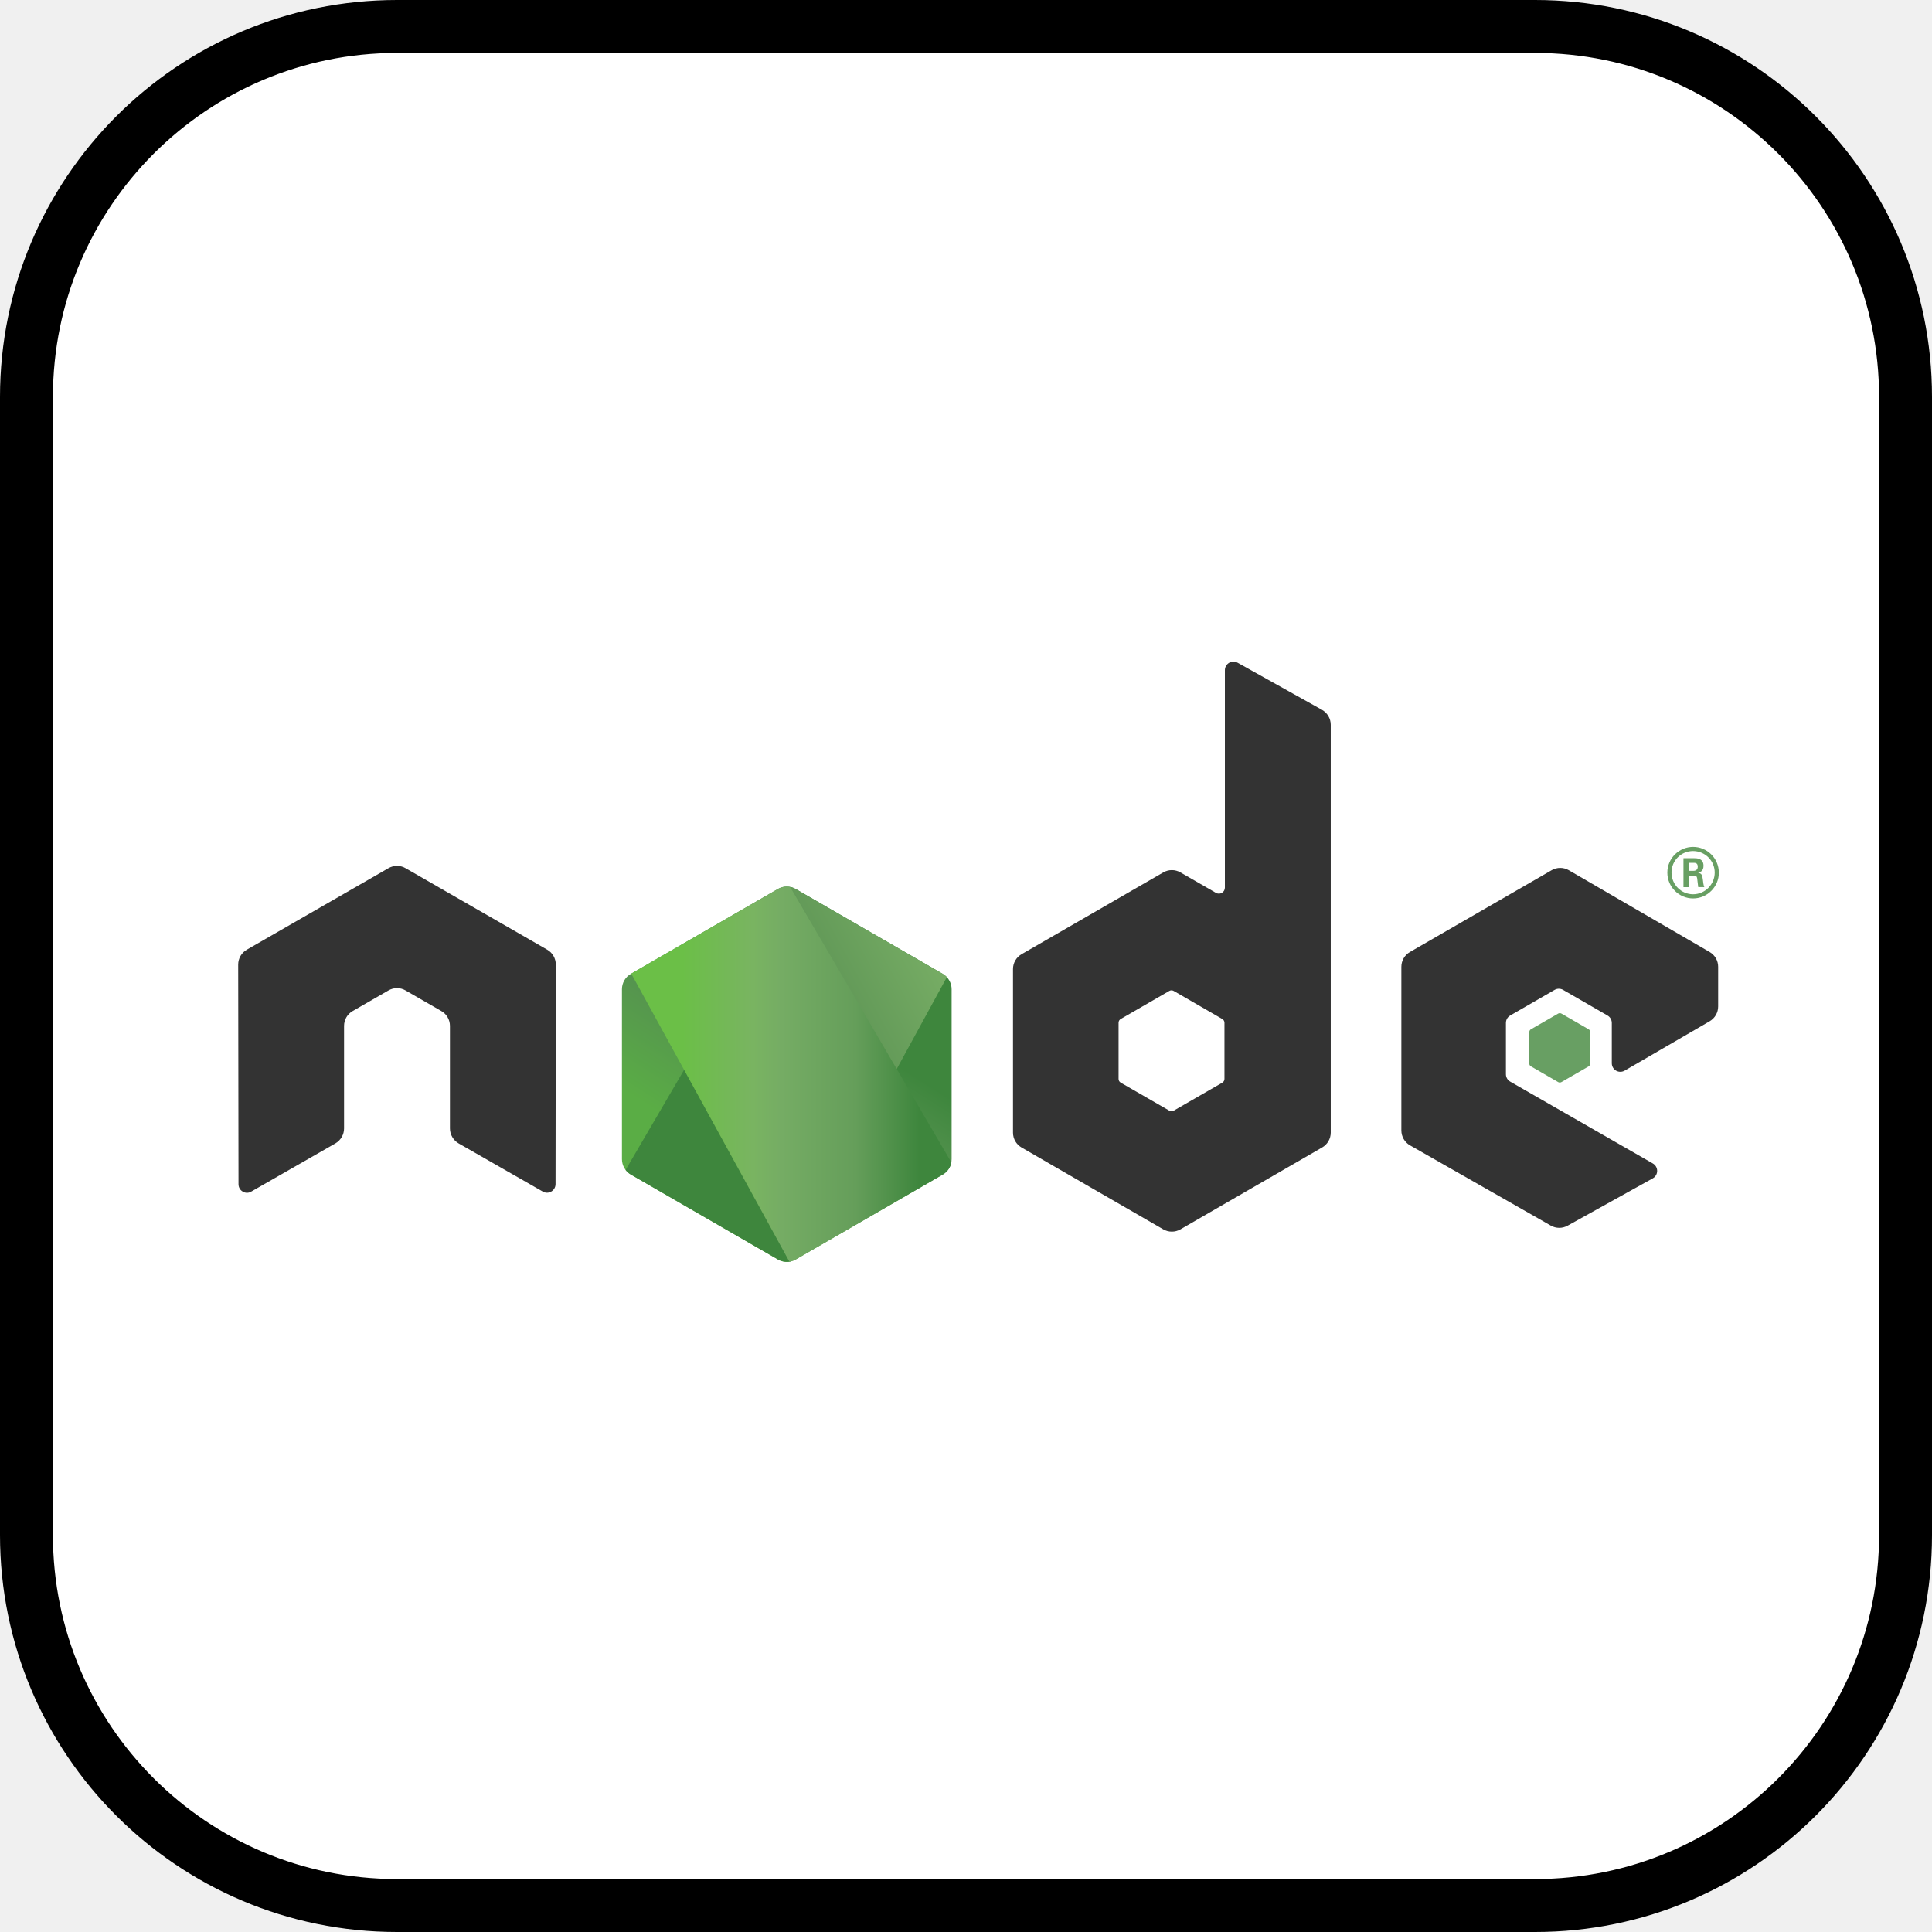
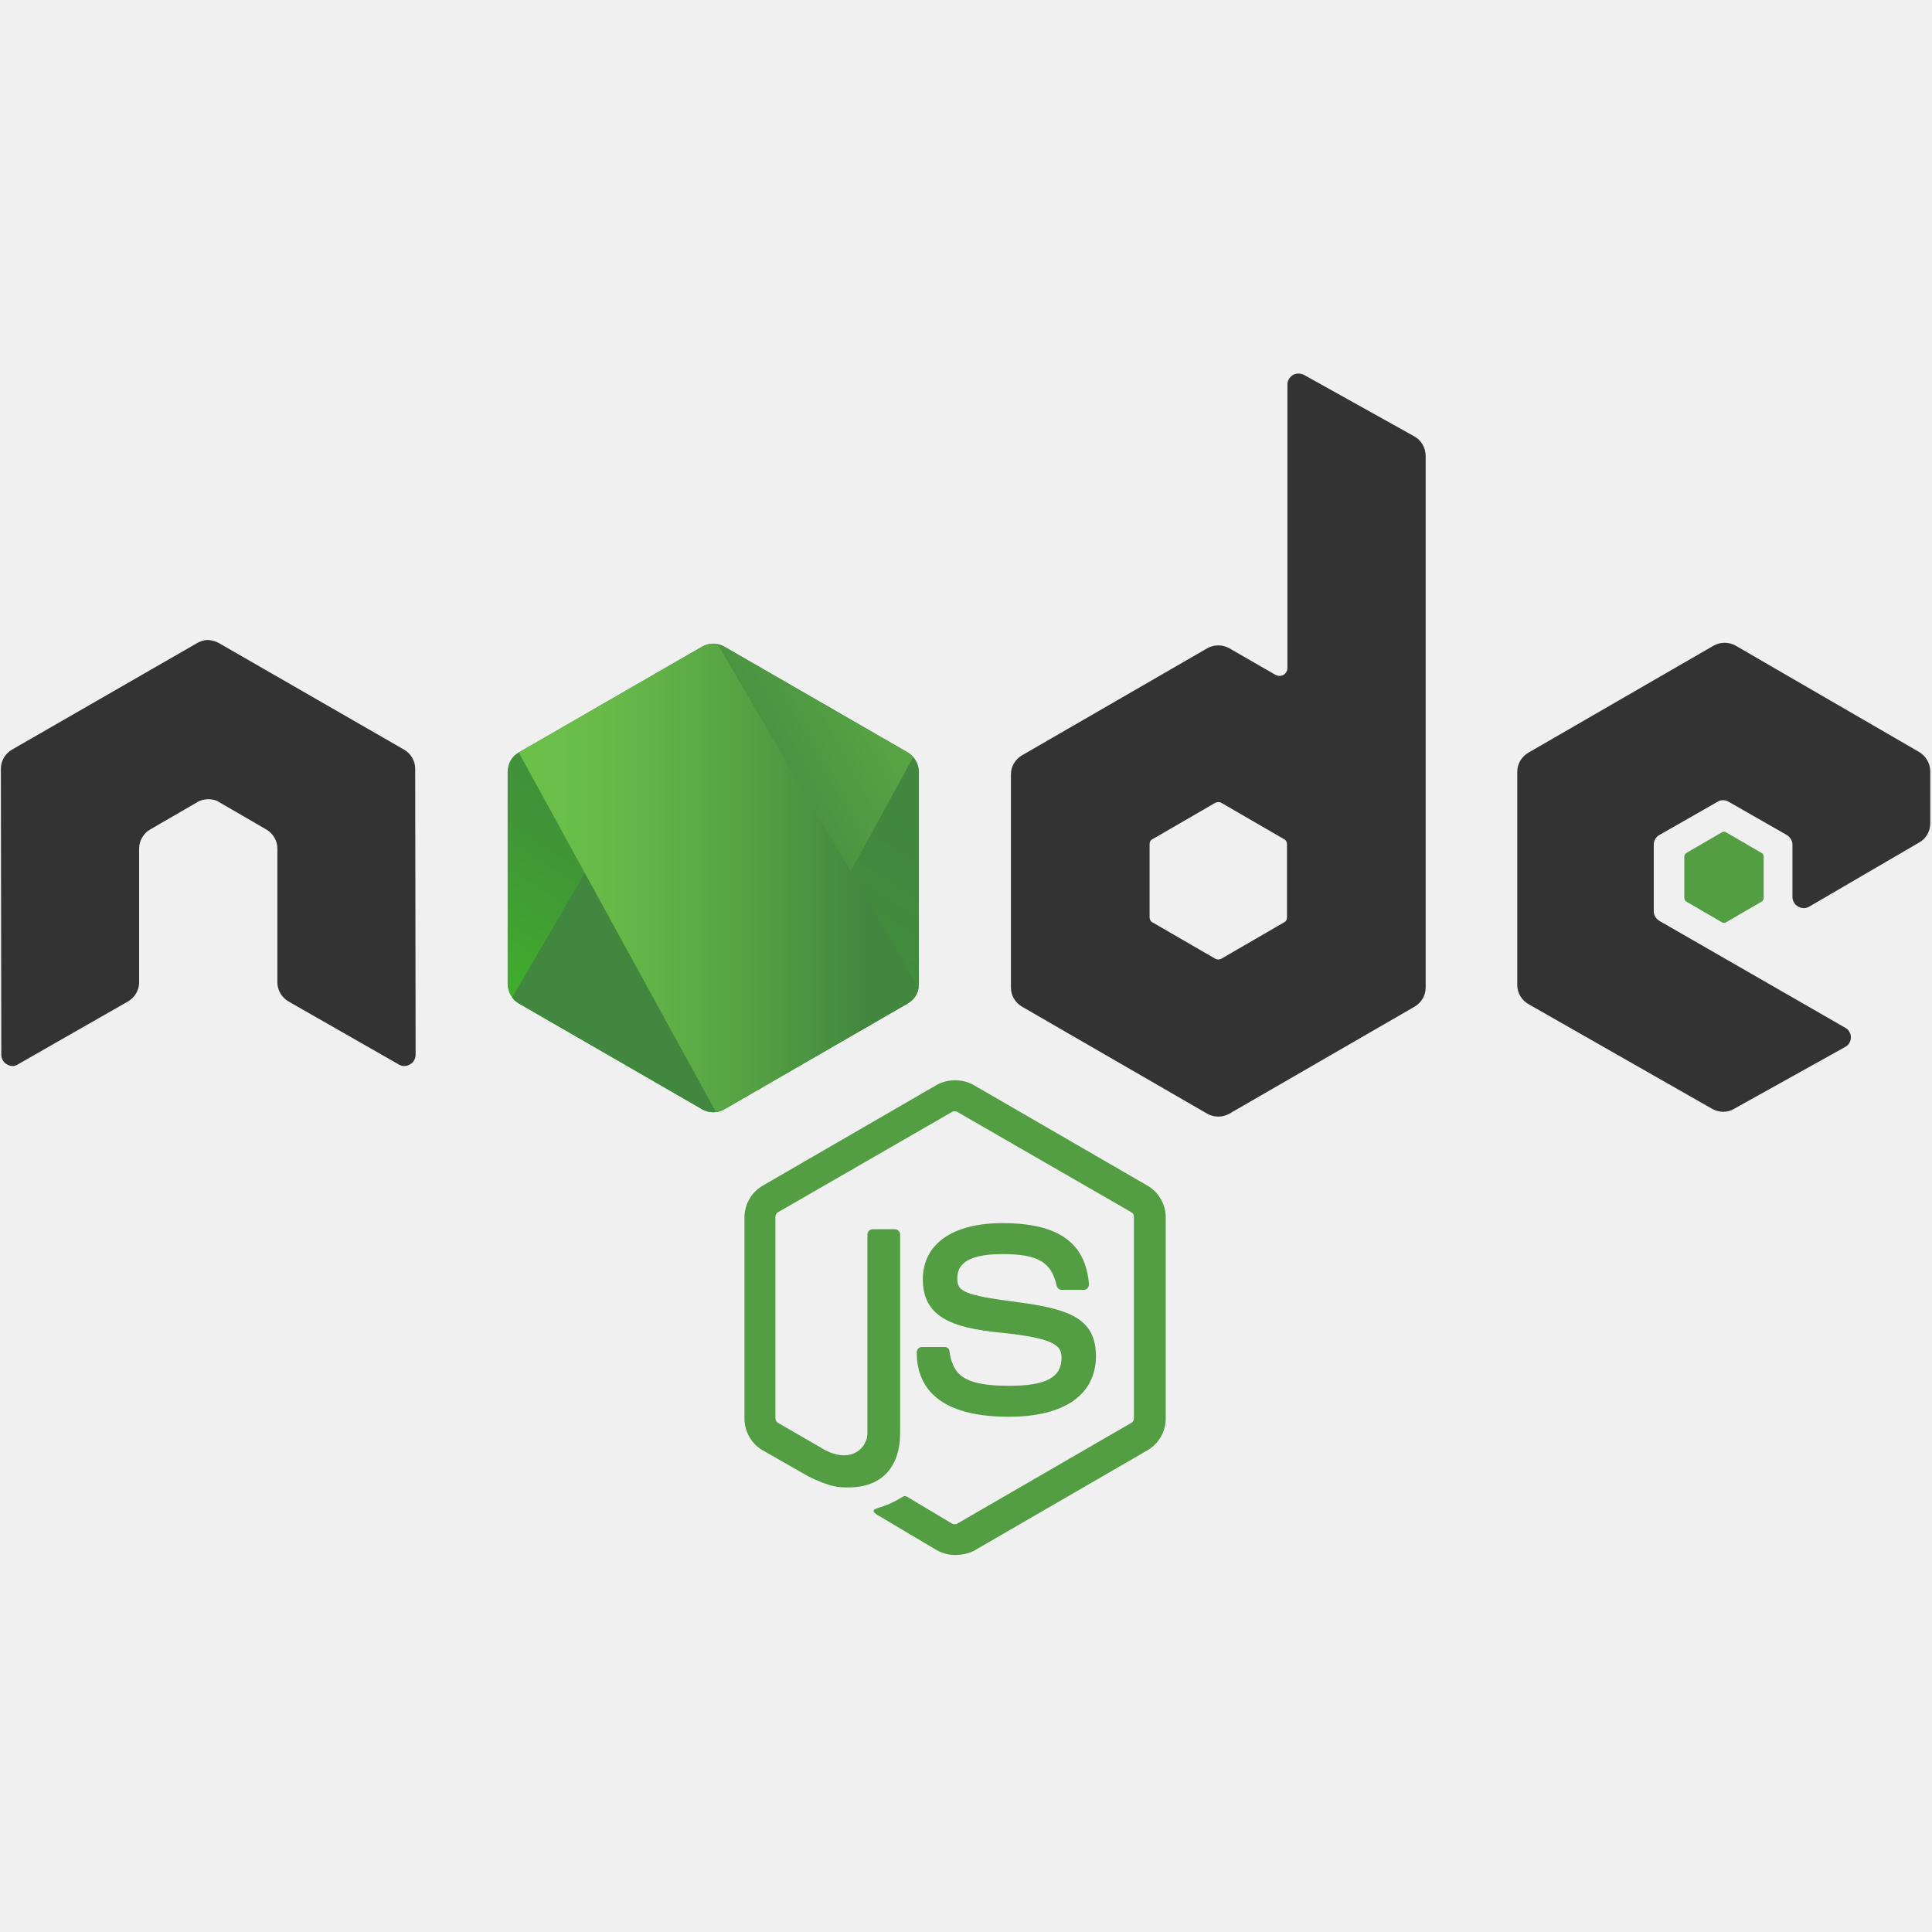
- <svg xmlns="http://www.w3.org/2000/svg" width="800px" height="800px" viewBox="0 0 73 73" version="1.1">
+ <svg xmlns="http://www.w3.org/2000/svg" xmlns:xlink="http://www.w3.org/1999/xlink" width="800px" height="800px" viewBox="0 -99 512 512" preserveAspectRatio="xMidYMid">
  <defs>
-     <linearGradient x1="72.724%" y1="9.24%" x2="27.269%" y2="90.753%" id="linearGradient-1">
-       <stop stop-color="#3E863D" offset="30%">
- 
- </stop>
-       <stop stop-color="#55934F" offset="50%">
- 
- </stop>
-       <stop stop-color="#5AAD45" offset="80%">
- 
- </stop>
+     <linearGradient x1="68.188%" y1="17.487%" x2="27.823%" y2="89.755%" id="b">
+       <stop stop-color="#41873F" offset="0%" />
+       <stop stop-color="#418B3D" offset="32.88%" />
+       <stop stop-color="#419637" offset="63.52%" />
+       <stop stop-color="#3FA92D" offset="93.19%" />
+       <stop stop-color="#3FAE2A" offset="100%" />
    </linearGradient>
-     <linearGradient x1="3.994%" y1="80.099%" x2="97.307%" y2="20.906%" id="linearGradient-2">
-       <stop stop-color="#3E863D" offset="57%">
- 
- </stop>
-       <stop stop-color="#619857" offset="72%">
- 
- </stop>
-       <stop stop-color="#76AC64" offset="100%">
- 
- </stop>
+     <path id="a" d="M57.903 1.85a5.957 5.957 0 0 0-5.894 0L3.352 29.933c-1.85 1.04-2.89 3.005-2.89 5.085v56.286c0 2.08 1.156 4.045 2.89 5.085l48.657 28.085a5.957 5.957 0 0 0 5.894 0l48.658-28.085c1.849-1.04 2.89-3.005 2.89-5.085V35.019c0-2.08-1.157-4.045-2.89-5.085L57.903 1.85z" />
+     <linearGradient x1="43.277%" y1="55.169%" x2="159.245%" y2="-18.306%" id="d">
+       <stop stop-color="#41873F" offset="13.76%" />
+       <stop stop-color="#54A044" offset="40.32%" />
+       <stop stop-color="#66B848" offset="71.36%" />
+       <stop stop-color="#6CC04A" offset="90.81%" />
    </linearGradient>
-     <linearGradient x1="0%" y1="50%" x2="100%" y2="50%" id="linearGradient-3">
-       <stop stop-color="#6BBF47" offset="16%">
- 
- </stop>
-       <stop stop-color="#79B461" offset="38%">
- 
- </stop>
-       <stop stop-color="#75AC64" offset="47%">
- 
- </stop>
-       <stop stop-color="#659E5A" offset="70%">
- 
- </stop>
-       <stop stop-color="#3E863D" offset="90%">
- 
- </stop>
+     <linearGradient x1="-4413.77%" y1="13.43%" x2="5327.93%" y2="13.43%" id="e">
+       <stop stop-color="#6CC04A" offset="9.192%" />
+       <stop stop-color="#66B848" offset="28.64%" />
+       <stop stop-color="#54A044" offset="59.68%" />
+       <stop stop-color="#41873F" offset="86.24%" />
+     </linearGradient>
+     <linearGradient x1="-4.389%" y1="49.997%" x2="101.499%" y2="49.997%" id="f">
+       <stop stop-color="#6CC04A" offset="9.192%" />
+       <stop stop-color="#66B848" offset="28.64%" />
+       <stop stop-color="#54A044" offset="59.68%" />
+       <stop stop-color="#41873F" offset="86.24%" />
+     </linearGradient>
+     <linearGradient x1="-9713.77%" y1="36.21%" x2="27.93%" y2="36.21%" id="g">
+       <stop stop-color="#6CC04A" offset="9.192%" />
+       <stop stop-color="#66B848" offset="28.64%" />
+       <stop stop-color="#54A044" offset="59.68%" />
+       <stop stop-color="#41873F" offset="86.24%" />
+     </linearGradient>
+     <linearGradient x1="-103.861%" y1="50.275%" x2="100.797%" y2="50.275%" id="h">
+       <stop stop-color="#6CC04A" offset="9.192%" />
+       <stop stop-color="#66B848" offset="28.64%" />
+       <stop stop-color="#54A044" offset="59.68%" />
+       <stop stop-color="#41873F" offset="86.24%" />
+     </linearGradient>
+     <linearGradient x1="130.613%" y1="-211.069%" x2="4.393%" y2="201.605%" id="i">
+       <stop stop-color="#41873F" offset="0%" />
+       <stop stop-color="#418B3D" offset="32.88%" />
+       <stop stop-color="#419637" offset="63.52%" />
+       <stop stop-color="#3FA92D" offset="93.19%" />
+       <stop stop-color="#3FAE2A" offset="100%" />
    </linearGradient>
  </defs>
-   <g id="build-tools/nodejs" stroke="none" stroke-width="1" fill="none" fill-rule="evenodd">
-     <g id="container" transform="translate(2, 2)">
-       <rect id="mask" stroke="#000000" stroke-width="2" fill="#FFFFFF" fill-rule="nonzero" x="-1" y="-1" width="71" height="71" rx="14">
- 
- </rect>
-       <g id="Node.js_logo-(1)" transform="translate(7, 23)">
-         <path d="M54.815,7.905 L54.985,7.905 C55.124,7.905 55.15,7.808 55.15,7.751 C55.15,7.602 55.048,7.602 54.991,7.602 L54.817,7.602 L54.815,7.905 Z M54.609,7.427 L54.985,7.427 C55.114,7.427 55.367,7.427 55.367,7.715 C55.367,7.916 55.238,7.958 55.16,7.983 C55.311,7.994 55.321,8.092 55.341,8.231 C55.351,8.318 55.368,8.469 55.398,8.519 L55.167,8.519 C55.16,8.469 55.125,8.191 55.125,8.176 C55.11,8.114 55.088,8.083 55.011,8.083 L54.82,8.083 L54.82,8.521 L54.609,8.521 L54.609,7.427 Z M54.158,7.971 C54.158,8.423 54.523,8.79 54.972,8.79 C55.425,8.79 55.79,8.416 55.79,7.971 C55.79,7.517 55.42,7.157 54.971,7.157 C54.528,7.157 54.157,7.512 54.157,7.97 L54.158,7.971 Z M55.947,7.973 C55.947,8.509 55.508,8.947 54.973,8.947 C54.442,8.947 54,8.514 54,7.973 C54,7.422 54.453,7 54.973,7 C55.498,7 55.945,7.423 55.945,7.973 L55.947,7.973 Z" id="Shape" fill="#689F63" fill-rule="nonzero">
- 
- </path>
-         <path d="M12.001,11.447 C12.001,11.214 11.878,11 11.678,10.885 L6.323,7.804 C6.233,7.751 6.132,7.723 6.029,7.719 L5.974,7.719 C5.871,7.723 5.77,7.751 5.678,7.804 L0.324,10.885 C0.124,11.001 0,11.215 0,11.447 L0.012,19.745 C0.012,19.86 0.071,19.967 0.172,20.024 C0.271,20.085 0.395,20.085 0.493,20.024 L3.676,18.201 C3.877,18.082 4,17.87 4,17.64 L4,13.764 C4,13.532 4.123,13.319 4.323,13.204 L5.678,12.423 C5.779,12.365 5.889,12.336 6.002,12.336 C6.112,12.336 6.225,12.365 6.323,12.423 L7.678,13.203 C7.878,13.318 8.001,13.532 8.001,13.763 L8.001,17.639 C8.001,17.869 8.126,18.082 8.326,18.201 L11.507,20.022 C11.607,20.082 11.731,20.082 11.83,20.022 C11.928,19.965 11.991,19.858 11.991,19.743 L12.001,11.447 Z M37.266,15.767 C37.266,15.824 37.236,15.878 37.186,15.907 L35.346,16.967 C35.297,16.995 35.235,16.995 35.185,16.967 L33.346,15.907 C33.295,15.878 33.265,15.824 33.265,15.767 L33.265,13.644 C33.265,13.586 33.295,13.532 33.345,13.503 L35.183,12.441 C35.233,12.412 35.295,12.412 35.346,12.441 L37.185,13.503 C37.235,13.532 37.266,13.586 37.266,13.644 L37.266,15.767 Z M37.763,0.041 C37.663,-0.015 37.541,-0.013 37.442,0.044 C37.343,0.103 37.282,0.209 37.282,0.324 L37.282,8.54 C37.282,8.621 37.239,8.696 37.169,8.736 C37.1,8.777 37.013,8.777 36.943,8.736 L35.602,7.964 C35.402,7.848 35.156,7.848 34.955,7.964 L29.599,11.055 C29.399,11.17 29.276,11.384 29.276,11.614 L29.276,17.798 C29.276,18.029 29.399,18.241 29.599,18.358 L34.955,21.451 C35.155,21.566 35.402,21.566 35.602,21.451 L40.958,18.356 C41.158,18.24 41.282,18.028 41.282,17.796 L41.282,2.384 C41.282,2.15 41.154,1.934 40.949,1.819 L37.763,0.041 Z M55.599,13.588 C55.798,13.472 55.92,13.259 55.92,13.029 L55.92,11.53 C55.92,11.299 55.798,11.087 55.598,10.971 L50.276,7.881 C50.076,7.765 49.829,7.765 49.628,7.881 L44.273,10.972 C44.072,11.088 43.95,11.3 43.95,11.532 L43.95,17.713 C43.95,17.946 44.075,18.161 44.276,18.276 L49.596,21.308 C49.792,21.421 50.033,21.422 50.231,21.312 L53.449,19.524 C53.551,19.467 53.615,19.359 53.615,19.243 C53.615,19.127 53.553,19.018 53.452,18.961 L48.064,15.869 C47.963,15.812 47.901,15.705 47.901,15.59 L47.901,13.65 C47.901,13.535 47.962,13.428 48.063,13.37 L49.739,12.403 C49.839,12.345 49.962,12.345 50.062,12.403 L51.739,13.37 C51.839,13.427 51.901,13.535 51.901,13.65 L51.901,15.174 C51.901,15.289 51.963,15.397 52.063,15.455 C52.163,15.512 52.286,15.512 52.386,15.454 L55.599,13.588 Z" id="Shape" fill="#333333">
- 
- </path>
-         <path d="M49.874,13.298 C49.912,13.276 49.959,13.276 49.998,13.298 L51.025,13.891 C51.064,13.914 51.087,13.954 51.087,13.999 L51.087,15.186 C51.087,15.23 51.064,15.271 51.025,15.293 L49.998,15.886 C49.959,15.908 49.912,15.908 49.874,15.886 L48.847,15.293 C48.808,15.271 48.784,15.23 48.784,15.186 L48.784,13.999 C48.784,13.954 48.806,13.914 48.846,13.891 L49.874,13.298 Z" id="Shape" fill="#689F63">
- 
- </path>
-         <g id="nd-gr-nodejs-icon" transform="translate(14.5, 8.5)" fill-rule="nonzero">
-           <path d="M5.893,0.09 L0.336,3.297 C0.128,3.417 -2.08951043e-05,3.639 -1.93000907e-16,3.879 L-1.93000907e-16,10.298 C-5.70905583e-05,10.538 0.128,10.76 0.336,10.88 L5.894,14.09 C6.101,14.209 6.357,14.209 6.565,14.09 L12.122,10.88 C12.329,10.759 12.457,10.538 12.457,10.298 L12.457,3.879 C12.457,3.639 12.329,3.417 12.121,3.297 L6.564,0.09 C6.356,-0.03 6.1,-0.03 5.892,0.09" id="Shape" fill="url(#linearGradient-1)">
- 
- </path>
-           <path d="M0.138,10.706 C0.192,10.776 0.259,10.835 0.336,10.88 L5.103,13.633 L5.897,14.09 C6.014,14.157 6.149,14.188 6.284,14.177 C6.329,14.174 6.373,14.165 6.416,14.153 L12.277,3.421 C12.232,3.372 12.179,3.33 12.121,3.297 L8.482,1.196 L6.559,0.089 C6.504,0.058 6.445,0.034 6.384,0.019 L0.138,10.706 Z" id="Shape" fill="url(#linearGradient-2)">
- 
- </path>
-           <path d="M6.162,0.004 C6.067,0.013 5.976,0.043 5.893,0.09 L0.352,3.288 L6.327,14.172 C6.411,14.16 6.492,14.132 6.566,14.09 L12.123,10.88 C12.293,10.781 12.412,10.614 12.448,10.421 L6.356,0.015 C6.312,0.006 6.266,0.001 6.22,0.001 C6.202,0.001 6.183,0.002 6.165,0.004" id="Shape" fill="url(#linearGradient-3)">
- 
- </path>
-         </g>
+   <g fill="none">
+     <path d="M253.11 313.094c-1.733 0-3.351-.462-4.854-1.271l-15.371-9.13c-2.312-1.272-1.156-1.734-.462-1.965 3.12-1.04 3.698-1.272 6.934-3.12.347-.232.81-.116 1.156.115l11.789 7.05c.462.231 1.04.231 1.386 0l46.115-26.698c.462-.231.694-.694.694-1.271v-53.28c0-.579-.232-1.04-.694-1.272l-46.115-26.582c-.462-.232-1.04-.232-1.386 0l-46.115 26.582c-.462.231-.694.809-.694 1.271v53.28c0 .463.232 1.04.694 1.272l12.598 7.281c6.819 3.467 11.095-.578 11.095-4.623v-52.587c0-.693.578-1.387 1.387-1.387h5.894c.694 0 1.387.578 1.387 1.387v52.587c0 9.13-4.97 14.447-13.638 14.447-2.658 0-4.738 0-10.633-2.89l-12.135-6.934c-3.005-1.733-4.854-4.97-4.854-8.437v-53.28c0-3.467 1.849-6.704 4.854-8.437l46.114-26.698c2.89-1.618 6.82-1.618 9.709 0l46.114 26.698c3.005 1.733 4.855 4.97 4.855 8.437v53.28c0 3.467-1.85 6.704-4.855 8.437l-46.114 26.698c-1.503.694-3.236 1.04-4.854 1.04zm14.216-36.637c-20.225 0-24.386-9.246-24.386-17.105 0-.694.578-1.387 1.387-1.387h6.01c.693 0 1.271.462 1.271 1.156.925 6.125 3.583 9.13 15.834 9.13 9.708 0 13.87-2.196 13.87-7.397 0-3.005-1.157-5.2-16.297-6.703-12.598-1.272-20.457-4.045-20.457-14.1 0-9.362 7.86-14.91 21.035-14.91 14.793 0 22.075 5.086 23 16.18 0 .348-.116.694-.347 1.041-.232.231-.578.462-.925.462h-6.01c-.578 0-1.156-.462-1.271-1.04-1.387-6.356-4.97-8.437-14.447-8.437-10.633 0-11.905 3.699-11.905 6.472 0 3.352 1.503 4.392 15.834 6.241 14.216 1.85 20.92 4.508 20.92 14.447-.116 10.171-8.437 15.95-23.116 15.95z" fill="#539E43" />
+     <path d="M110.028 104.712c0-2.08-1.156-4.046-3.005-5.086l-49.004-28.2c-.81-.463-1.734-.694-2.658-.81h-.463c-.924 0-1.849.347-2.658.81l-49.004 28.2c-1.85 1.04-3.005 3.005-3.005 5.086l.116 75.817c0 1.04.578 2.08 1.502 2.543.925.578 2.08.578 2.89 0l29.125-16.643c1.849-1.04 3.005-3.005 3.005-5.085v-35.482c0-2.08 1.155-4.045 3.005-5.085l12.366-7.166c.925-.578 1.965-.81 3.005-.81 1.04 0 2.08.232 2.89.81l12.366 7.166c1.85 1.04 3.005 3.004 3.005 5.085v35.482c0 2.08 1.156 4.045 3.005 5.085l29.125 16.643c.925.578 2.08.578 3.005 0 .925-.463 1.503-1.503 1.503-2.543l-.116-75.817zM345.571.347c-.924-.463-2.08-.463-2.89 0-.924.578-1.502 1.502-1.502 2.542v75.125c0 .693-.346 1.386-1.04 1.849-.693.346-1.387.346-2.08 0l-12.251-7.05a5.957 5.957 0 0 0-5.895 0l-49.004 28.316c-1.849 1.04-3.005 3.005-3.005 5.085v56.516c0 2.08 1.156 4.046 3.005 5.086l49.004 28.316a5.957 5.957 0 0 0 5.895 0l49.004-28.316c1.849-1.04 3.005-3.005 3.005-5.086V21.844c0-2.196-1.156-4.16-3.005-5.201L345.572.347zm-4.507 143.776c0 .578-.231 1.04-.694 1.271l-16.758 9.708a1.714 1.714 0 0 1-1.503 0l-16.758-9.708c-.463-.231-.694-.809-.694-1.271v-19.417c0-.578.231-1.04.694-1.271l16.758-9.709a1.714 1.714 0 0 1 1.503 0l16.758 9.709c.463.23.694.809.694 1.271v19.417zM508.648 124.244c1.85-1.04 2.89-3.005 2.89-5.086v-13.753c0-2.08-1.156-4.045-2.89-5.085l-48.657-28.2a5.957 5.957 0 0 0-5.894 0l-49.004 28.315c-1.85 1.04-3.005 3.005-3.005 5.086v56.516c0 2.08 1.155 4.045 3.005 5.085l48.657 27.738c1.85 1.04 4.045 1.04 5.779 0L489 178.45c.925-.463 1.503-1.503 1.503-2.543 0-1.04-.578-2.08-1.503-2.543l-49.235-28.316c-.924-.577-1.502-1.502-1.502-2.542v-17.683c0-1.04.578-2.08 1.502-2.543l15.372-8.784a2.821 2.821 0 0 1 3.005 0l15.371 8.784c.925.578 1.503 1.502 1.503 2.543v13.869c0 1.04.578 2.08 1.502 2.542.925.578 2.08.578 3.005 0l29.125-16.99z" fill="#333" />
+     <path d="M456.293 121.586a1.05 1.05 0 0 1 1.155 0l9.362 5.432c.347.23.578.577.578 1.04v10.864c0 .462-.231.809-.578 1.04l-9.362 5.432a1.05 1.05 0 0 1-1.155 0l-9.362-5.432c-.347-.231-.578-.578-.578-1.04v-10.864c0-.463.231-.81.578-1.04l9.362-5.432z" fill="#539E43" />
+     <g transform="translate(134.068 70.501)">
+       <mask id="c" fill="#ffffff">
+         <use xlink:href="#a" />
+       </mask>
+       <use fill="url(#b)" xlink:href="#a" />
+       <g mask="url(#c)">
+         <path d="M51.893 1.85L3.121 29.933C1.27 30.974 0 32.94 0 35.02v56.286c0 1.387.578 2.658 1.502 3.698L56.285 1.156c-1.387-.231-3.005-.116-4.392.693zM56.632 125.053c.462-.116.925-.347 1.387-.578l48.773-28.085c1.85-1.04 3.005-3.005 3.005-5.085V35.019c0-1.502-.694-3.005-1.734-4.045l-51.43 94.079z" />
+         <path d="M106.676 29.934L57.788 1.85a8.025 8.025 0 0 0-1.503-.578L1.502 95.12a6.082 6.082 0 0 0 1.619 1.387l48.888 28.085c1.387.809 3.005 1.04 4.507.577l51.432-94.078c-.347-.462-.81-.81-1.272-1.156z" fill="url(#d)" />
+       </g>
+       <g mask="url(#c)">
+         <path d="M109.797 91.305V35.019c0-2.08-1.271-4.045-3.12-5.085L57.786 1.85a5.106 5.106 0 0 0-1.848-.693l53.511 91.42c.231-.347.347-.809.347-1.271zM3.12 29.934C1.272 30.974 0 32.94 0 35.02v56.286c0 2.08 1.387 4.045 3.12 5.085l48.889 28.085c1.156.693 2.427.925 3.814.693L3.467 29.818l-.346.116z" />
+         <path fill="url(#e)" fill-rule="evenodd" d="M50.391.809l-.693.347h.924l-.231-.347z" transform="translate(0 -9.246)" />
+         <path d="M106.792 105.636c1.387-.809 2.427-2.196 2.89-3.698L56.053 10.402c-1.387-.231-2.89-.116-4.16.693L3.351 39.065l52.355 95.465a8.057 8.057 0 0 0 2.196-.693l48.889-28.2z" fill="url(#f)" fill-rule="evenodd" transform="translate(0 -9.246)" />
+         <path fill="url(#g)" fill-rule="evenodd" d="M111.3 104.712l-.347-.578v.809l.346-.231z" transform="translate(0 -9.246)" />
+         <path d="M106.792 105.636l-48.773 28.085a6.973 6.973 0 0 1-2.196.693l.925 1.734 54.089-31.32v-.694l-1.387-2.312c-.231 1.618-1.271 3.005-2.658 3.814z" fill="url(#h)" fill-rule="evenodd" transform="translate(0 -9.246)" />
+         <path d="M106.792 105.636l-48.773 28.085a6.973 6.973 0 0 1-2.196.693l.925 1.734 54.089-31.32v-.694l-1.387-2.312c-.231 1.618-1.271 3.005-2.658 3.814z" fill="url(#i)" fill-rule="evenodd" transform="translate(0 -9.246)" />
      </g>
    </g>
  </g>
</svg>
